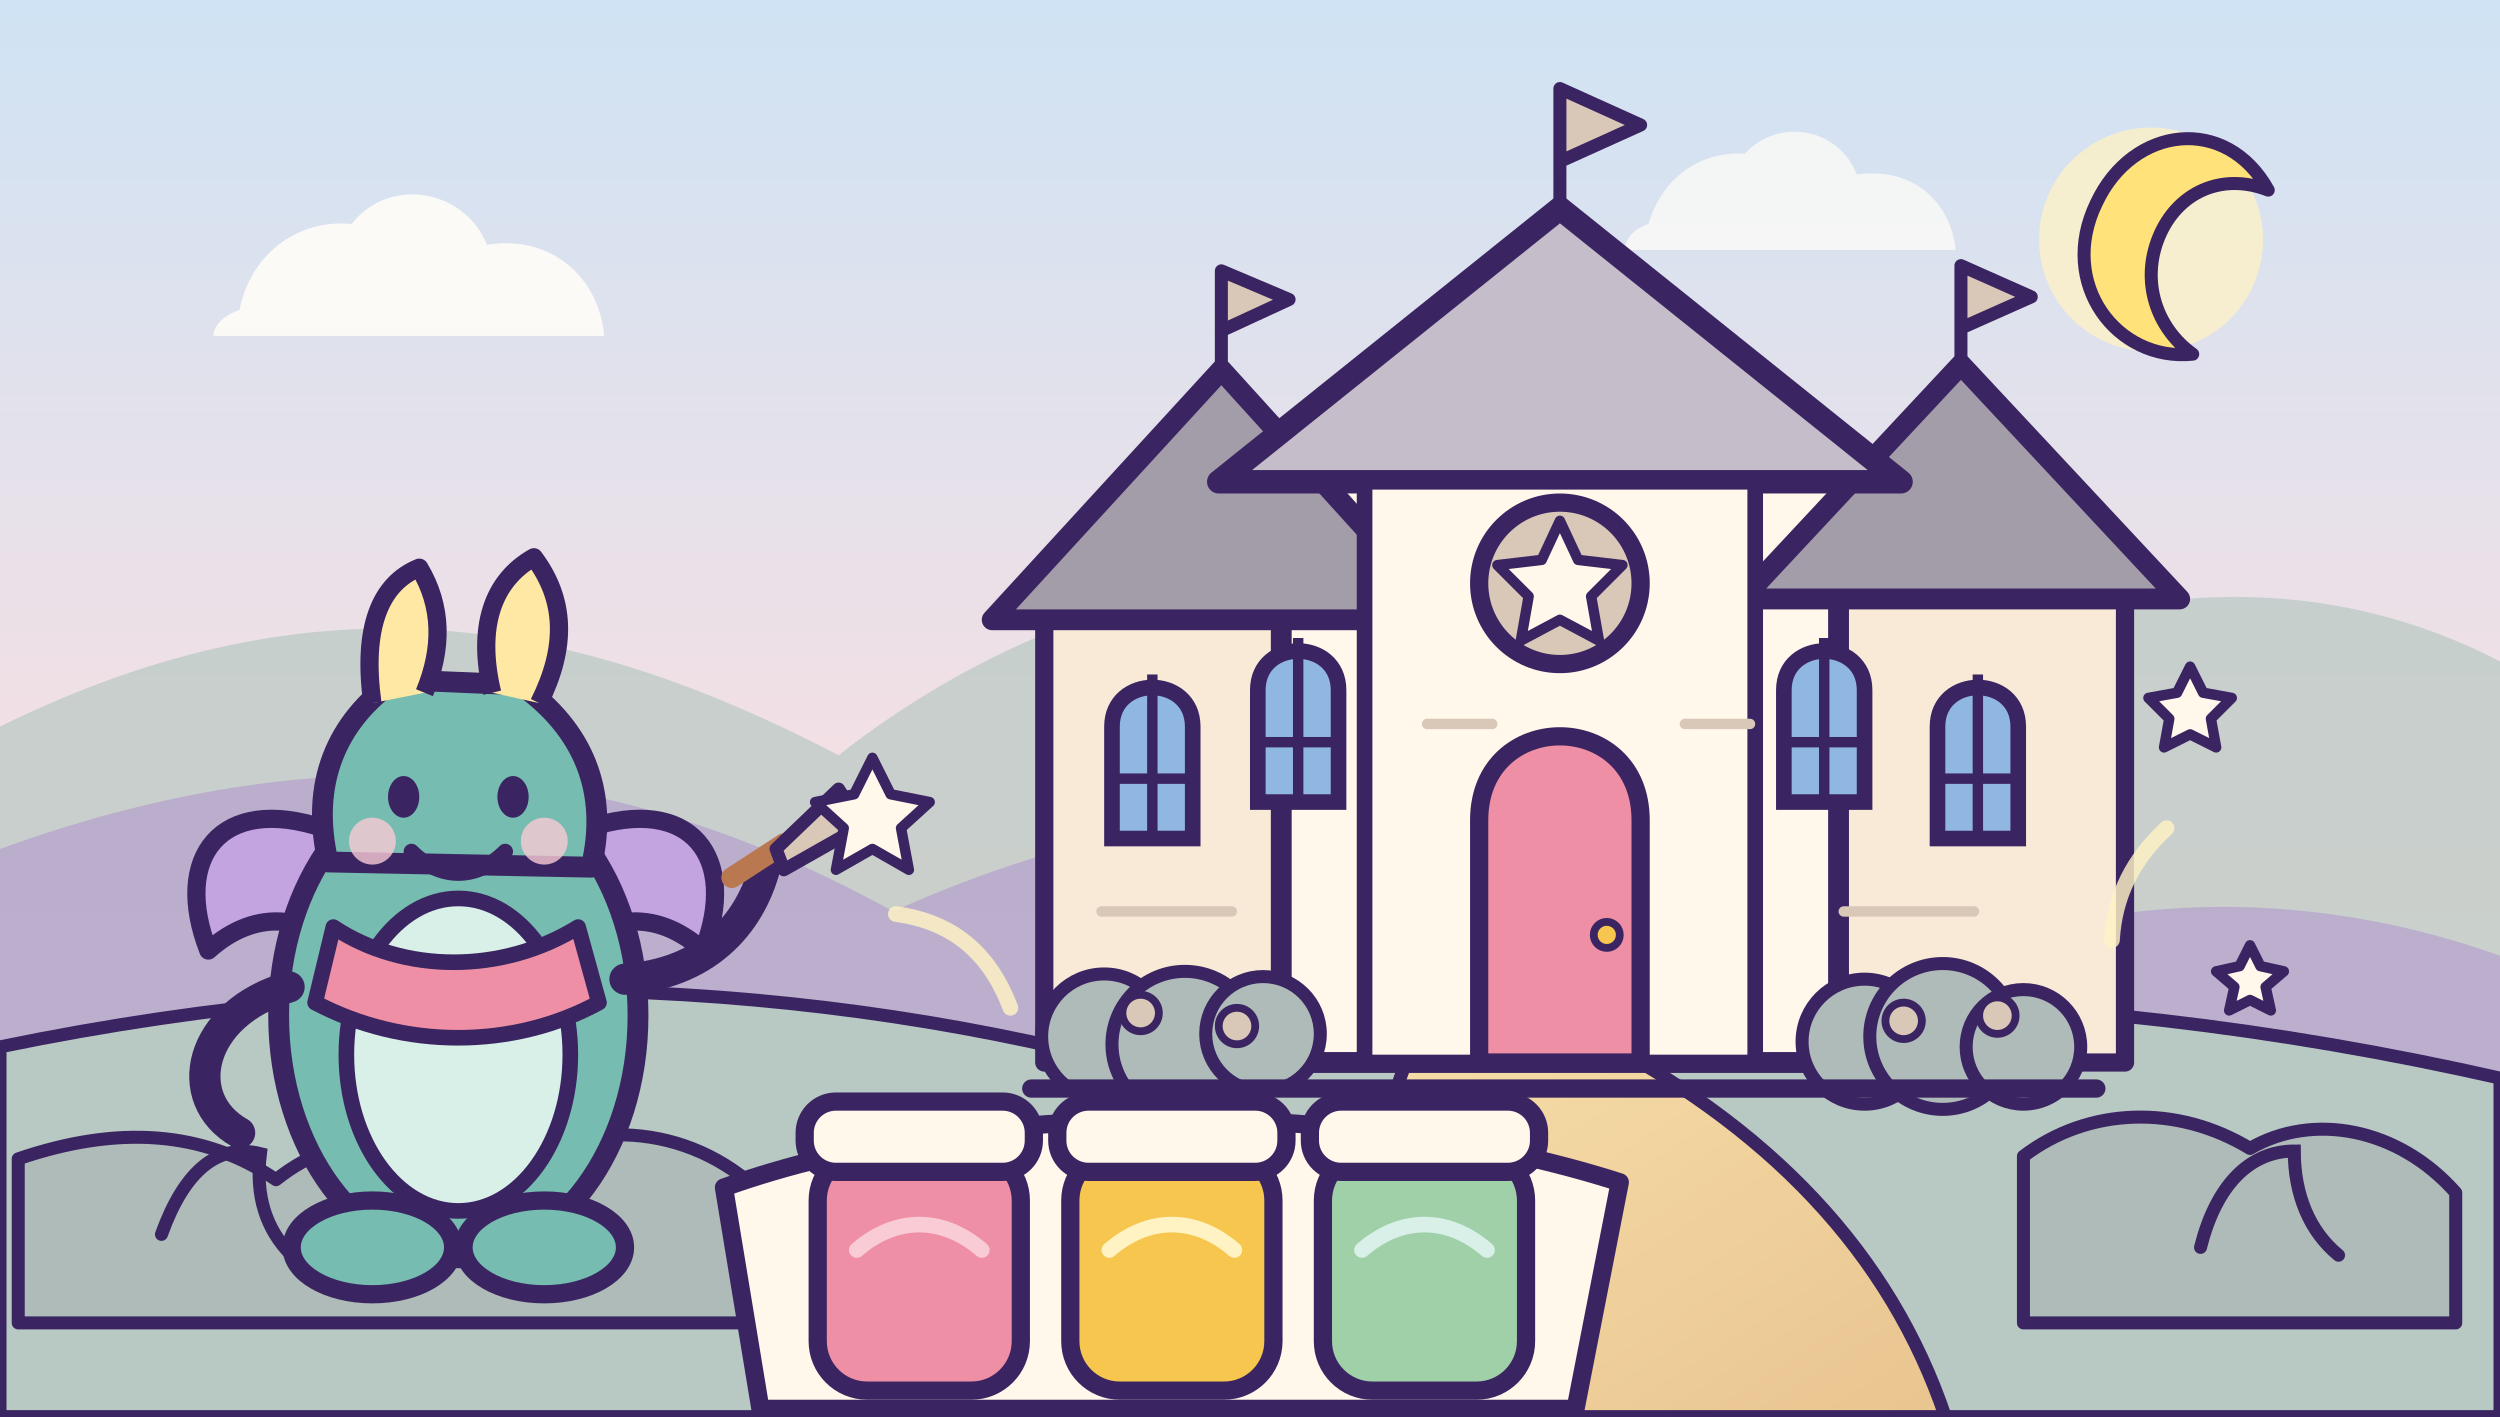
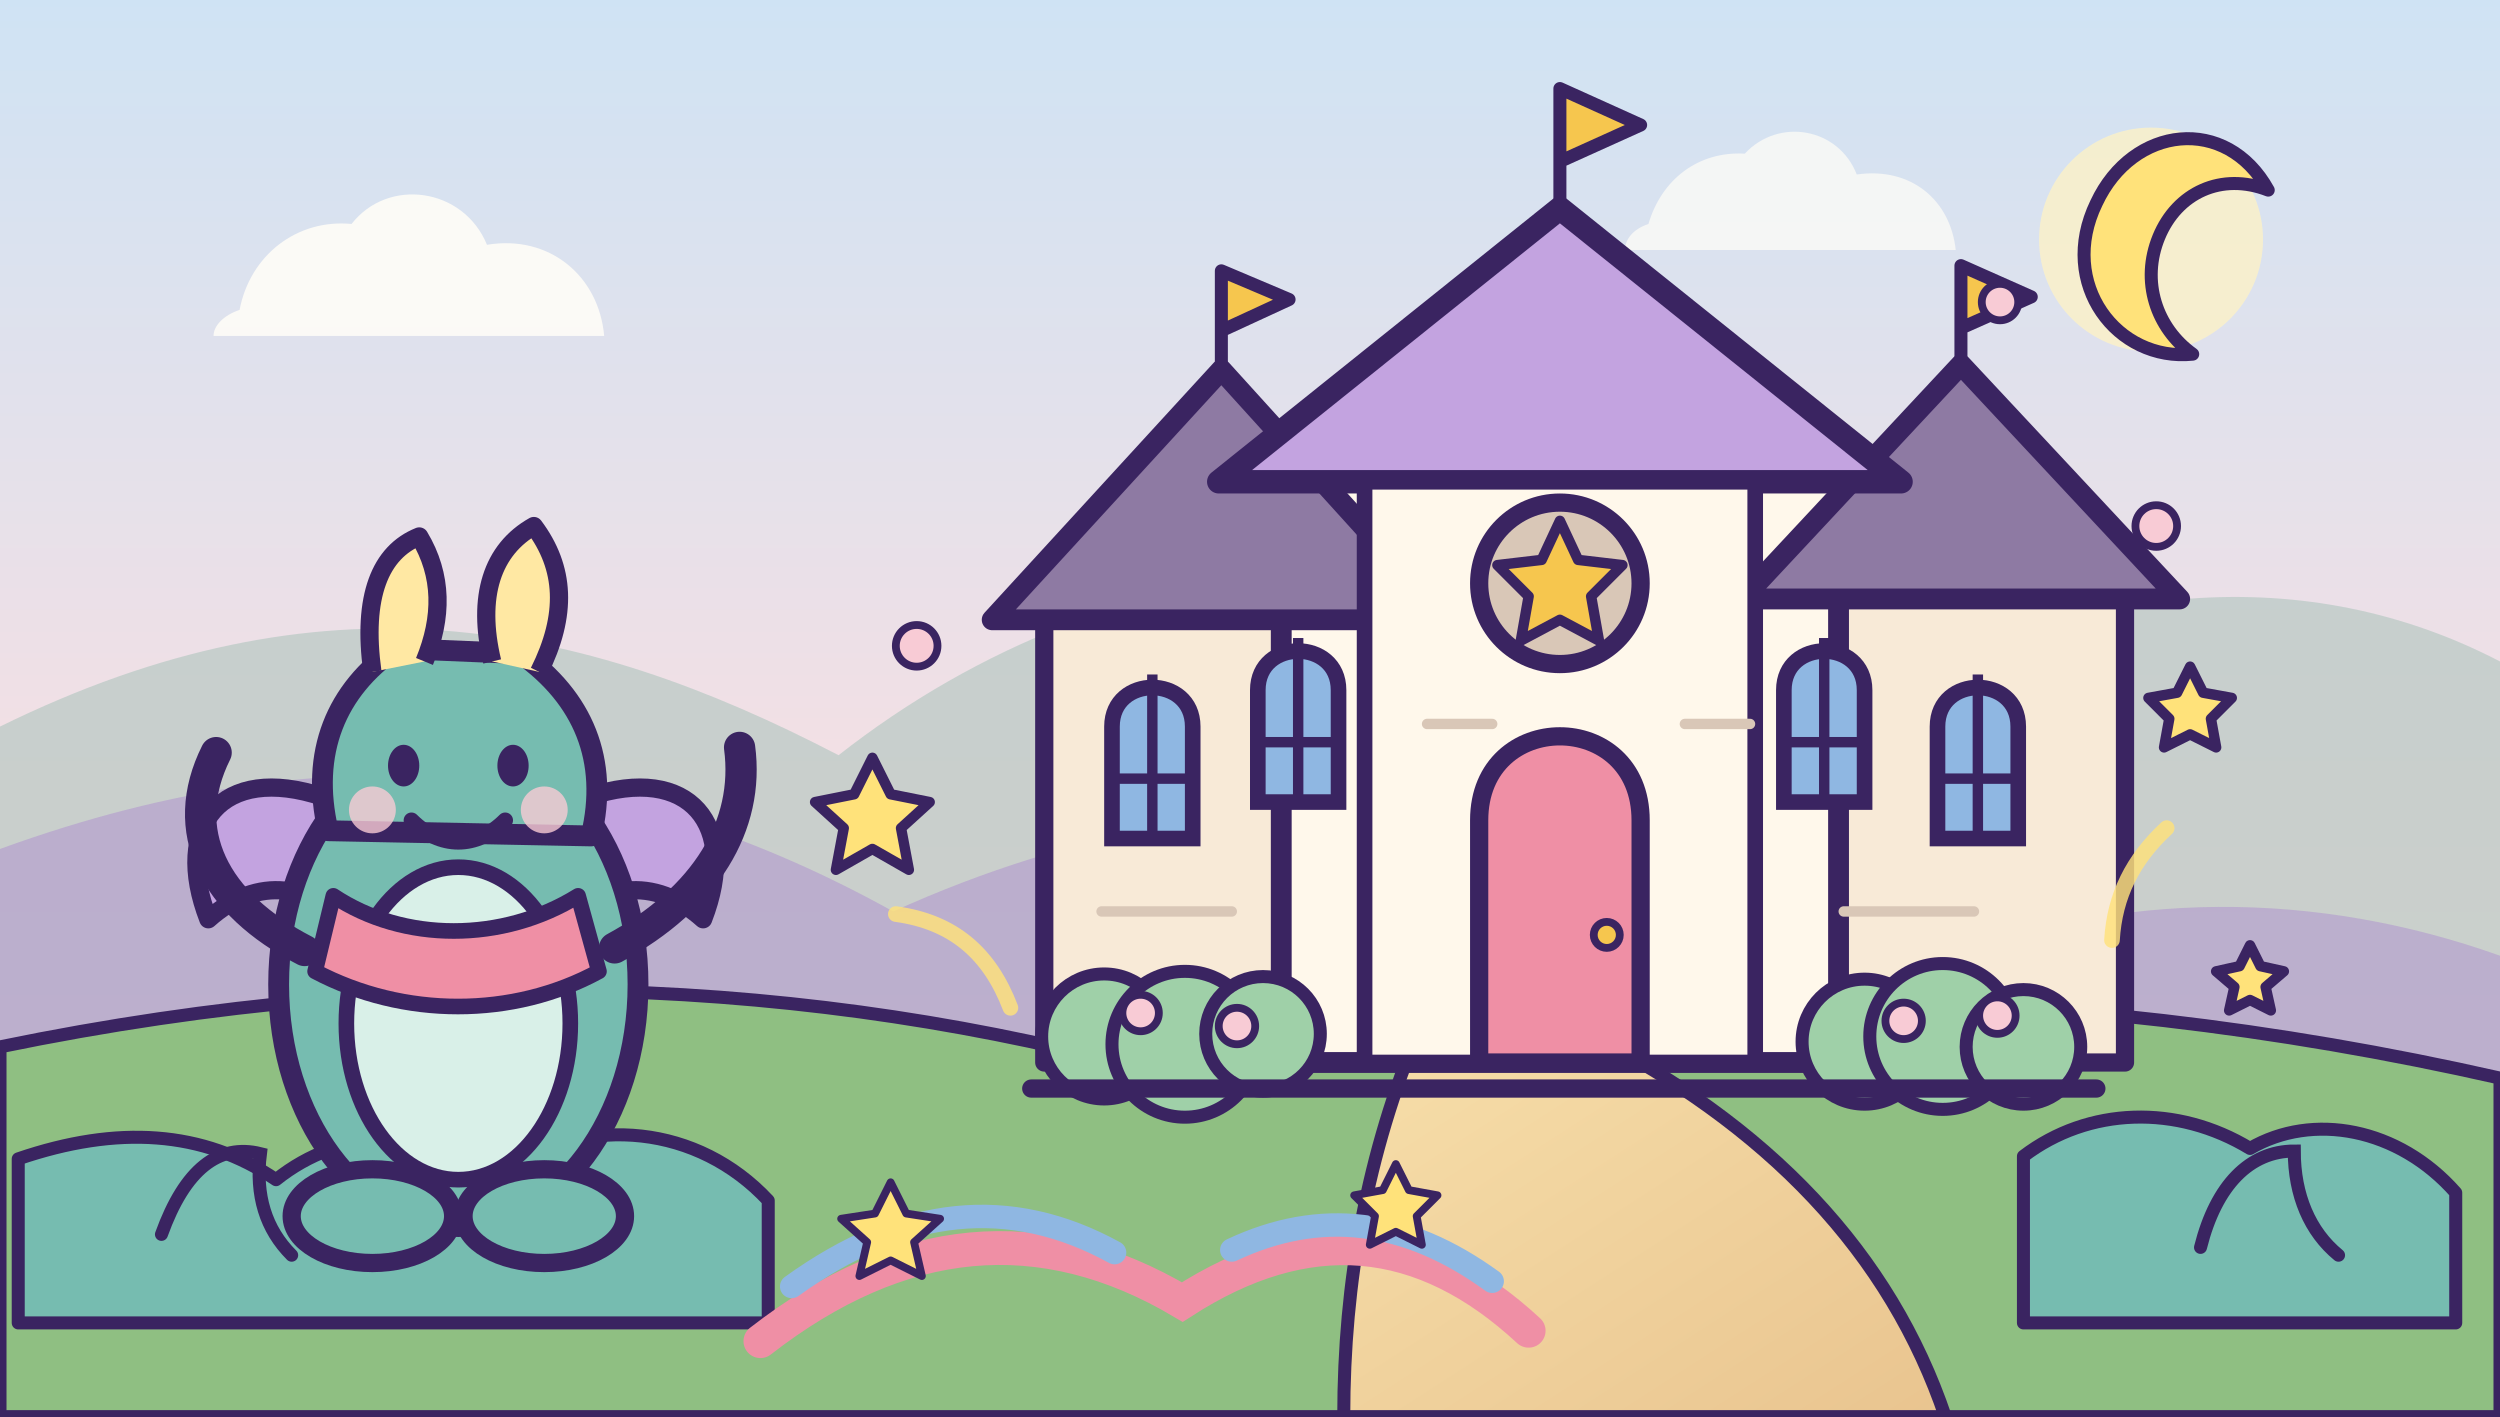
<svg xmlns="http://www.w3.org/2000/svg" width="960" height="544" viewBox="0 0 960 544" version="1.1">
  <defs>
    <linearGradient id="sky" x1="0" y1="0" x2="0" y2="1">
      <stop offset="0" stop-color="#cfe3f4" />
      <stop offset="0.62" stop-color="#f8dfe2" />
      <stop offset="1" stop-color="#fff8eb" />
    </linearGradient>
    <linearGradient id="path" x1="0" y1="0" x2="1" y2="1">
      <stop offset="0" stop-color="#f7dfaa" />
      <stop offset="1" stop-color="#e9c48f" />
    </linearGradient>
  </defs>
  <g id="layer-sky">
    <rect width="960" height="544" fill="url(#sky)" />
    <circle cx="826" cy="92" r="43" fill="#fff3c4" opacity="0.74" />
    <path d="M805 78c14-30 50-34 66-5-18-7-35 1-42 18-7 17-1 35 13 45-29 3-52-27-37-58Z" fill="#ffe27a" stroke="#3a2461" stroke-width="5" stroke-linejoin="round" />
    <path d="M92 119c4-21 22-35 43-33 14-18 43-14 52 8 24-4 43 12 45 35H82c0-4 4-8 10-10Z" fill="#fffdf7" opacity="0.88" />
    <path d="M633 86c5-17 19-28 37-27 13-14 36-10 43 8 21-3 36 10 38 29H624c0-4 3-8 9-10Z" fill="#fffdf7" opacity="0.72" />
    <path d="M0 279C124 218 222 238 322 290c107-84 256-101 388-16 89-53 177-58 250-20v290H0Z" fill="#b8c9c4" opacity="0.72" />
    <path d="M0 326c132-48 242-32 343 24 141-64 280-45 399 20 72-29 148-28 218-3v177H0Z" fill="#b7a5cd" opacity="0.78" />
  </g>
  <g id="layer-grounds">
-     <path d="M0 402c165-34 314-26 445 10 170-38 343-37 515 2v130H0Z" fill="#b8c9c4" stroke="#3a2461" stroke-width="5" stroke-linejoin="round" />
+     <path d="M0 402c165-34 314-26 445 10 170-38 343-37 515 2v130H0Z" fill="#8fbf82" stroke="#3a2461" stroke-width="5" stroke-linejoin="round" />
    <path d="M545 395c-20 48-29 97-29 149h231c-21-62-67-112-141-149Z" fill="url(#path)" stroke="#3a2461" stroke-width="5" stroke-linejoin="round" />
-     <path d="M7 445c38-13 71-11 99 8 25-20 59-21 88-4 32-21 74-17 101 12v47H7Z" fill="#aebbb8" stroke="#3a2461" stroke-width="5" stroke-linejoin="round" />
-     <path d="M777 444c25-19 59-20 87-3 24-14 57-8 79 17v50H777Z" fill="#aebbb8" stroke="#3a2461" stroke-width="5" stroke-linejoin="round" />
+     <path d="M7 445c38-13 71-11 99 8 25-20 59-21 88-4 32-21 74-17 101 12v47H7Z" fill="#76bcb0" stroke="#3a2461" stroke-width="5" stroke-linejoin="round" />
+     <path d="M777 444c25-19 59-20 87-3 24-14 57-8 79 17v50H777Z" fill="#76bcb0" stroke="#3a2461" stroke-width="5" stroke-linejoin="round" />
    <path d="M62 474c9-25 22-35 38-31-2 16 2 29 12 39M126 480c2-25 14-39 31-42 3 18-1 34-12 47M845 479c6-24 19-37 36-37 0 17 6 31 17 40" fill="none" stroke="#3a2461" stroke-width="5" stroke-linecap="round" />
  </g>
  <g id="layer-castle">
    <path d="M401 408V234l68-58 68 58v174Z" fill="#f8ead7" stroke="#3a2461" stroke-width="7" stroke-linejoin="round" />
    <path d="M690 408V226l63-53 63 53v182Z" fill="#f8ead7" stroke="#3a2461" stroke-width="7" stroke-linejoin="round" />
    <path d="M492 408V182l107-72 107 72v226Z" fill="#fff8eb" stroke="#3a2461" stroke-width="8" stroke-linejoin="round" />
-     <path d="M381 238l88-96 87 96Z" fill="#a39ca9" stroke="#3a2461" stroke-width="8" stroke-linejoin="round" />
-     <path d="M669 230l84-90 84 90Z" fill="#a39ca9" stroke="#3a2461" stroke-width="8" stroke-linejoin="round" />
-     <path d="M468 185l131-105 131 105Z" fill="#c5bdc9" stroke="#3a2461" stroke-width="9" stroke-linejoin="round" />
+     <path d="M381 238l88-96 87 96Z" fill="#8e7aa3" stroke="#3a2461" stroke-width="8" stroke-linejoin="round" />
+     <path d="M669 230l84-90 84 90Z" fill="#8e7aa3" stroke="#3a2461" stroke-width="8" stroke-linejoin="round" />
+     <path d="M468 185l131-105 131 105Z" fill="#c3a3e0" stroke="#3a2461" stroke-width="9" stroke-linejoin="round" />
    <path d="M524 185h150v223H524Z" fill="#fff8eb" stroke="#3a2461" stroke-width="6" stroke-linejoin="round" />
    <path d="M568 408V315c0-43 62-43 62 0v93Z" fill="#ef8fa5" stroke="#3a2461" stroke-width="7" stroke-linejoin="round" />
    <circle cx="617" cy="359" r="5" fill="#f6c64e" stroke="#3a2461" stroke-width="3" />
    <g fill="#8fb7e2" stroke="#3a2461" stroke-width="6">
      <path d="M427 279c0-20 31-20 31 0v43h-31Z" />
      <path d="M483 265c0-20 31-20 31 0v43h-31Z" />
      <path d="M685 265c0-20 31-20 31 0v43h-31Z" />
      <path d="M744 279c0-20 31-20 31 0v43h-31Z" />
    </g>
    <g stroke="#3a2461" stroke-width="4">
      <path d="M442.5 259v64M427 299h31M498.5 245v64M483 285h31M700.5 245v64M685 285h31M759.5 259v64M744 299h31" />
    </g>
    <circle cx="599" cy="224" r="31" fill="#d9c7b7" stroke="#3a2461" stroke-width="7" />
-     <path d="m599 200 7 15 17 2-12 12 3 17-15-8-15 8 3-17-12-12 17-2Z" fill="#fff8eb" stroke="#3a2461" stroke-width="4" stroke-linejoin="round" />
+     <path d="m599 200 7 15 17 2-12 12 3 17-15-8-15 8 3-17-12-12 17-2Z" fill="#f6c64e" stroke="#3a2461" stroke-width="4" stroke-linejoin="round" />
    <path d="M423 350h50M708 350h50M548 278h25M647 278h25" fill="none" stroke="#d9c7b7" stroke-width="4" stroke-linecap="round" />
-     <path d="M469 143V104l26 11-26 12M753 141V102l27 12-27 12M599 79V34l31 14-31 14" fill="#d9c7b7" stroke="#3a2461" stroke-width="5" stroke-linejoin="round" />
+     <path d="M469 143V104l26 11-26 12M753 141V102l27 12-27 12M599 79V34l31 14-31 14" fill="#f6c64e" stroke="#3a2461" stroke-width="5" stroke-linejoin="round" />
  </g>
  <g id="layer-garden">
-     <g fill="#aebbb8" stroke="#3a2461" stroke-width="5">
+     <g fill="#9fd0a8" stroke="#3a2461" stroke-width="5">
      <circle cx="424" cy="398" r="24" />
      <circle cx="455" cy="401" r="28" />
      <circle cx="485" cy="397" r="22" />
      <circle cx="716" cy="400" r="24" />
      <circle cx="746" cy="398" r="28" />
      <circle cx="777" cy="402" r="22" />
    </g>
-     <g fill="#d9c7b7" stroke="#3a2461" stroke-width="3">
+     <g fill="#f8cbd5" stroke="#3a2461" stroke-width="3">
      <circle cx="438" cy="389" r="7" />
      <circle cx="475" cy="394" r="7" />
      <circle cx="731" cy="392" r="7" />
      <circle cx="767" cy="390" r="7" />
    </g>
    <path d="M396 418h409" fill="none" stroke="#3a2461" stroke-width="7" stroke-linecap="round" />
  </g>
-   <g id="layer-finn">
+   <g id="layer-finn" transform="translate(0 -12)">
    <path d="M224 419c-19 42-65 42-82 17 25 2 37-10 39-34Z" fill="#76bcb0" stroke="#3a2461" stroke-width="7" stroke-linejoin="round" />
    <path d="M124 318c-39-13-58 11-44 47 19-17 40-14 58 5M226 318c39-13 58 11 44 47-19-17-40-14-58 5" fill="#c3a3e0" stroke="#3a2461" stroke-width="7" stroke-linejoin="round" />
    <ellipse cx="176" cy="390" rx="69" ry="93" fill="#76bcb0" stroke="#3a2461" stroke-width="8" />
    <ellipse cx="176" cy="405" rx="43" ry="60" fill="#d9f0e8" stroke="#3a2461" stroke-width="6" />
    <path d="M126 331c-7-30 3-54 26-70l48 2c24 17 34 41 27 70Z" fill="#76bcb0" stroke="#3a2461" stroke-width="8" stroke-linejoin="round" />
    <path d="M143 270c-4-29 3-46 18-52 9 15 9 31 2 48M189 266c-6-25 0-43 16-52 12 16 13 34 2 56" fill="#ffe8a3" stroke="#3a2461" stroke-width="7" stroke-linejoin="round" />
    <ellipse cx="155" cy="306" rx="6" ry="8" fill="#3a2461" />
    <ellipse cx="197" cy="306" rx="6" ry="8" fill="#3a2461" />
    <path d="M158 327c11 11 25 11 36 0" fill="none" stroke="#3a2461" stroke-width="6" stroke-linecap="round" />
    <circle cx="143" cy="323" r="9" fill="#f8cbd5" opacity="0.8" />
    <circle cx="209" cy="323" r="9" fill="#f8cbd5" opacity="0.8" />
-     <path d="M111 379c-35 10-42 43-19 56M240 376c30-2 48-20 54-44" fill="none" stroke="#3a2461" stroke-width="12" stroke-linecap="round" />
-     <path d="M281 337l20-13" fill="none" stroke="#b97850" stroke-width="8" stroke-linecap="round" />
-     <path d="m298 326 24-23 9 14-30 17Z" fill="#d9c7b7" stroke="#3a2461" stroke-width="5" stroke-linejoin="round" />
+     <path d="M117 377c-35-18-49-46-34-76M236 376c35-19 52-47 48-77" fill="none" stroke="#3a2461" stroke-width="12" stroke-linecap="round" />
    <path d="M128 356c27 18 65 18 94 0l8 29c-33 18-75 18-109 0Z" fill="#ef8fa5" stroke="#3a2461" stroke-width="6" stroke-linejoin="round" />
    <ellipse cx="143" cy="479" rx="31" ry="18" fill="#76bcb0" stroke="#3a2461" stroke-width="7" />
    <ellipse cx="209" cy="479" rx="31" ry="18" fill="#76bcb0" stroke="#3a2461" stroke-width="7" />
  </g>
  <g id="layer-paint-choices">
-     <path d="M278 456c95-34 241-35 344-2l-17 87H292Z" fill="#fff8eb" stroke="#3a2461" stroke-width="7" stroke-linejoin="round" />
-     <g id="paint-red" transform="translate(314 423)">
-       <rect x="0" y="19" width="78" height="92" rx="19" fill="#ef8fa5" stroke="#3a2461" stroke-width="7" />
-       <rect x="-5" y="0" width="88" height="27" rx="12" fill="#fff8eb" stroke="#3a2461" stroke-width="7" />
-       <path d="M15 57c15-13 33-13 48 0" fill="none" stroke="#f8cbd5" stroke-width="6" stroke-linecap="round" />
-     </g>
-     <g id="paint-yellow" transform="translate(411 423)">
-       <rect x="0" y="19" width="78" height="92" rx="19" fill="#f6c64e" stroke="#3a2461" stroke-width="7" />
-       <rect x="-5" y="0" width="88" height="27" rx="12" fill="#fff8eb" stroke="#3a2461" stroke-width="7" />
-       <path d="M15 57c15-13 33-13 48 0" fill="none" stroke="#fff3c4" stroke-width="6" stroke-linecap="round" />
-     </g>
-     <g id="paint-green" transform="translate(508 423)">
-       <rect x="0" y="19" width="78" height="92" rx="19" fill="#9fd0a8" stroke="#3a2461" stroke-width="7" />
-       <rect x="-5" y="0" width="88" height="27" rx="12" fill="#fff8eb" stroke="#3a2461" stroke-width="7" />
-       <path d="M15 57c15-13 33-13 48 0" fill="none" stroke="#d9f0e8" stroke-width="6" stroke-linecap="round" />
+     <path d="M292 515c54-42 108-47 162-15 48-31 92-27 133 11" fill="none" stroke="#ef8fa5" stroke-width="13" stroke-linecap="round" />
+     <path d="M304 494c43-31 84-35 124-13M473 480c34-16 67-12 100 12" fill="none" stroke="#8fb7e2" stroke-width="9" stroke-linecap="round" />
+     <g fill="#ffe27a" stroke="#3a2461" stroke-width="3" stroke-linejoin="round">
+       <path d="m342 454 6 12 13 2-10 9 3 13-12-6-12 6 3-13-10-9 13-2Z" />
+       <path d="m536 447 5 10 11 2-8 8 2 11-10-5-10 5 2-11-8-8 11-2Z" />
    </g>
  </g>
  <g id="layer-highlights">
-     <g fill="#fff8eb" stroke="#3a2461" stroke-width="4" stroke-linejoin="round">
+     <g fill="#ffe27a" stroke="#3a2461" stroke-width="4" stroke-linejoin="round">
      <path d="m335 291 7 14 15 3-11 10 3 16-14-8-14 8 3-16-11-10 15-3Z" />
      <path d="m841 256 5 10 11 2-8 8 2 11-10-5-10 5 2-11-8-8 11-2Z" />
      <path d="m864 363 4 8 9 2-7 6 2 9-8-4-8 4 2-9-7-6 9-2Z" />
    </g>
-     <path d="M344 351c22 3 36 15 44 36M832 318c-13 12-20 26-21 43" fill="none" stroke="#fff3c4" stroke-width="6" stroke-linecap="round" opacity="0.82" />
+     <path d="M344 351c22 3 36 15 44 36M832 318c-13 12-20 26-21 43" fill="none" stroke="#ffe27a" stroke-width="6" stroke-linecap="round" opacity="0.82" />
+     <g fill="#f8cbd5" stroke="#3a2461" stroke-width="3">
+       <circle cx="352" cy="248" r="8" />
+       <circle cx="828" cy="202" r="8" />
+       <circle cx="768" cy="116" r="7" />
+     </g>
  </g>
</svg>
